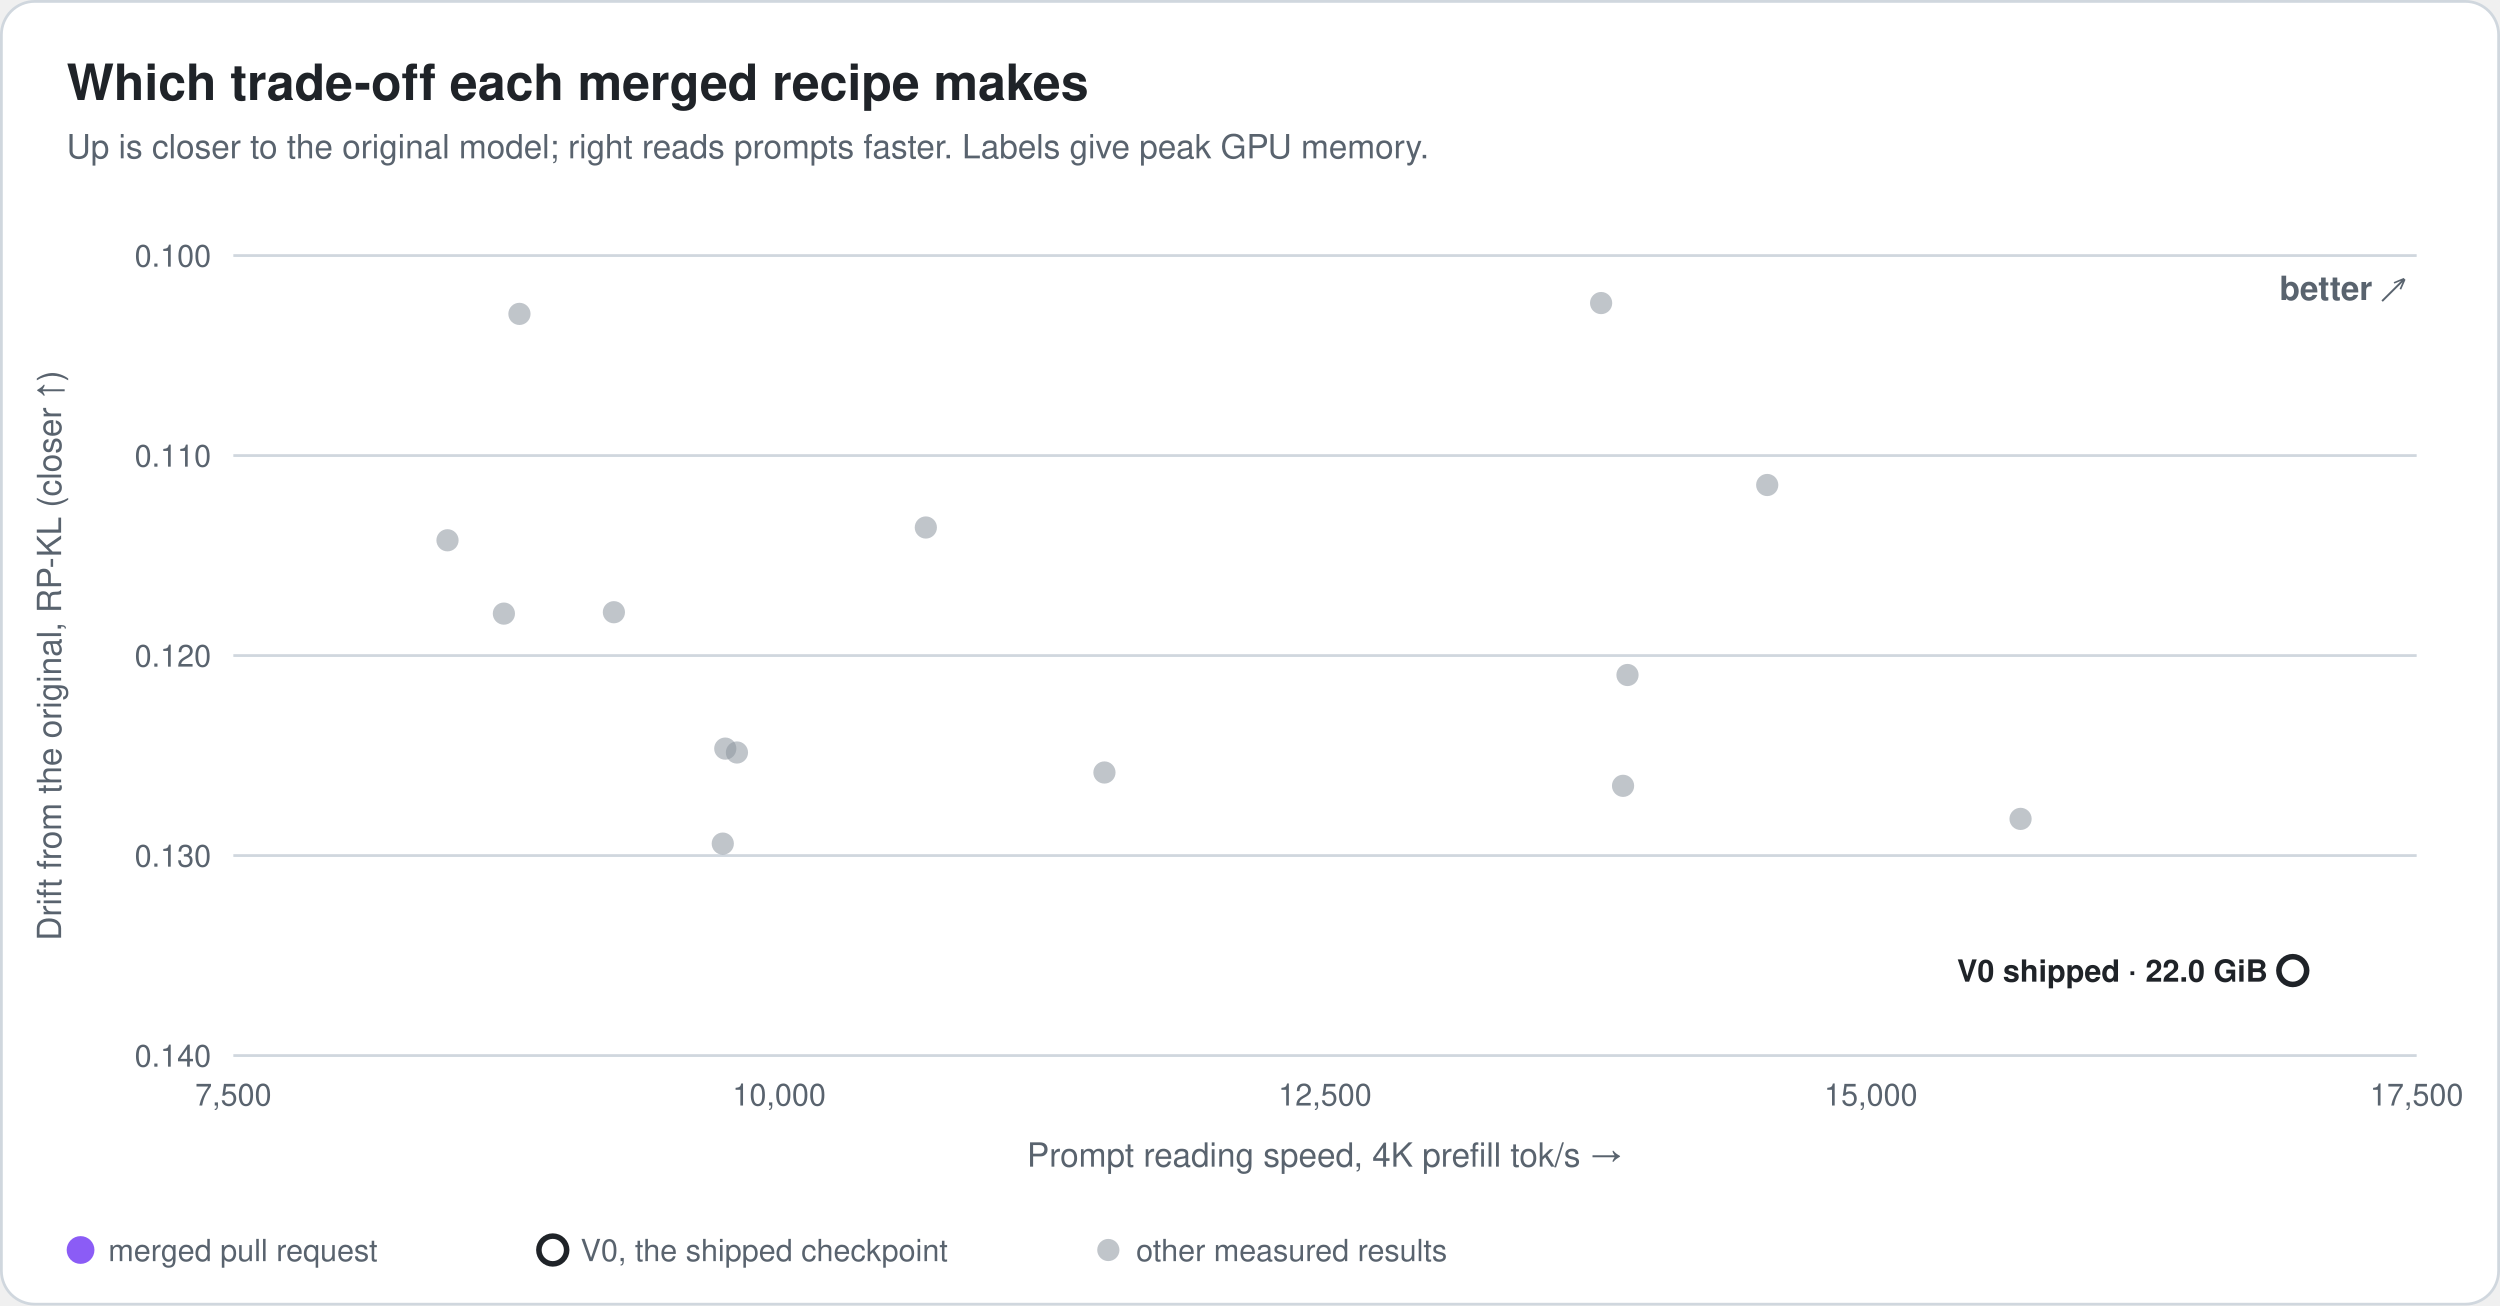
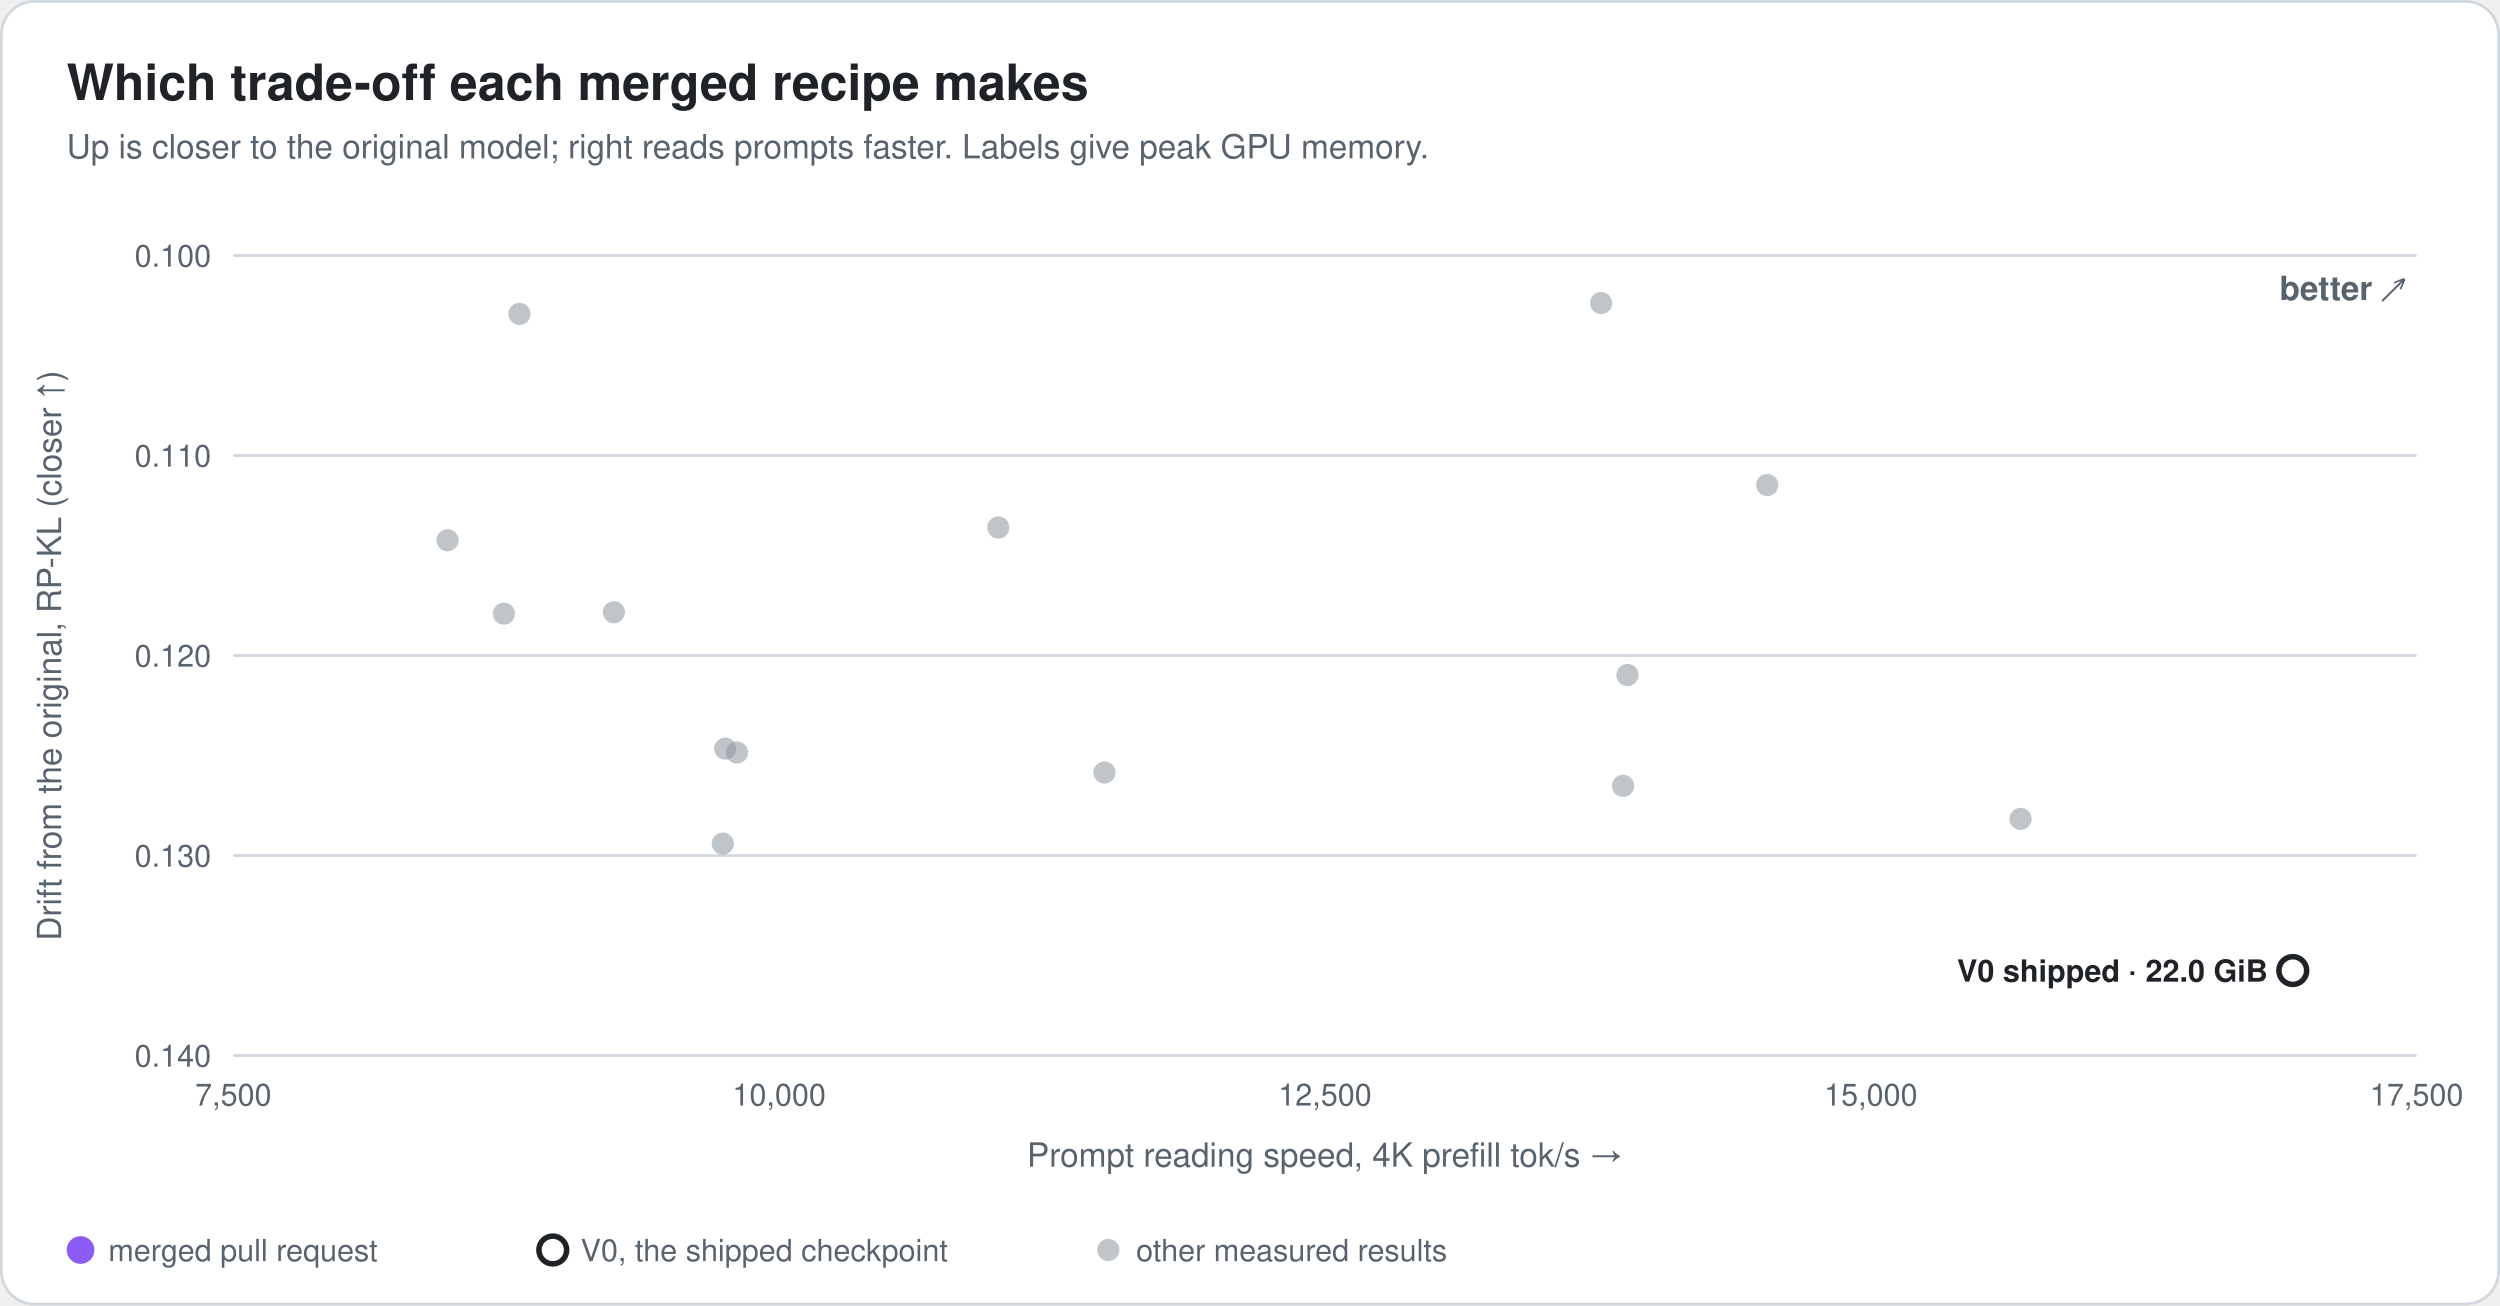
<svg xmlns="http://www.w3.org/2000/svg" width="900" height="470" viewBox="0 0 900 470" font-family="-apple-system,BlinkMacSystemFont,'Segoe UI',Helvetica,Arial,sans-serif" role="img" aria-label="Trade-offs of 0 merged recipes against the shipped checkpoint">
  <style>
.bg{fill:#ffffff;stroke:#d0d7de}.t{fill:#1f2328}.m{fill:#59636e}.rule{stroke:#d0d7de}.ring{stroke:#ffffff}
.acc{fill:#8b5cf6}.accl{stroke:#8b5cf6}.wash{fill:#8b5cf6;fill-opacity:.1}.gry{fill:#8c959f}.rej{fill:#d03b3b}.track{fill:#eaeef2}.tk{stroke:#1f2328}
@media (prefers-color-scheme: dark){
.bg{fill:#0d1117;stroke:#30363d}.t{fill:#e6edf3}.m{fill:#9198a1}.rule{stroke:#30363d}.ring{stroke:#0d1117}
.acc{fill:#9a75f8}.accl{stroke:#9a75f8}.wash{fill:#9a75f8;fill-opacity:.14}.gry{fill:#9198a1}.rej{fill:#e5534b}.track{fill:#21262d}.tk{stroke:#e6edf3}}
</style>
  <rect class="bg" x="0.5" y="0.5" width="899" height="469" rx="12" />
  <text x="24.0" y="36.0" class="t" font-size="18" font-weight="600" text-anchor="start">Which trade-off each merged recipe makes</text>
  <text x="24.0" y="57.0" class="m" font-size="12" font-weight="400" text-anchor="start">Up is closer to the original model; right reads prompts faster. Labels give peak GPU memory.</text>
  <line class="rule" x1="84" x2="870" y1="92.0" y2="92.0" stroke-width="1" />
  <text x="76.0" y="96.0" class="m" font-size="11" font-weight="400" text-anchor="end">0.100</text>
  <line class="rule" x1="84" x2="870" y1="164.0" y2="164.0" stroke-width="1" />
  <text x="76.0" y="168.0" class="m" font-size="11" font-weight="400" text-anchor="end">0.110</text>
  <line class="rule" x1="84" x2="870" y1="236.0" y2="236.0" stroke-width="1" />
  <text x="76.0" y="240.0" class="m" font-size="11" font-weight="400" text-anchor="end">0.120</text>
  <line class="rule" x1="84" x2="870" y1="308.0" y2="308.0" stroke-width="1" />
  <text x="76.0" y="312.0" class="m" font-size="11" font-weight="400" text-anchor="end">0.130</text>
  <line class="rule" x1="84" x2="870" y1="380.0" y2="380.0" stroke-width="1" />
  <text x="76.0" y="384.0" class="m" font-size="11" font-weight="400" text-anchor="end">0.140</text>
  <text x="84.0" y="398.0" class="m" font-size="11" font-weight="400" text-anchor="middle">7,500</text>
  <text x="280.5" y="398.0" class="m" font-size="11" font-weight="400" text-anchor="middle">10,000</text>
  <text x="477.0" y="398.0" class="m" font-size="11" font-weight="400" text-anchor="middle">12,500</text>
  <text x="673.5" y="398.0" class="m" font-size="11" font-weight="400" text-anchor="middle">15,000</text>
  <text x="870.0" y="398.0" class="m" font-size="11" font-weight="400" text-anchor="middle">17,500</text>
  <text x="477.0" y="420.0" class="m" font-size="12" font-weight="400" text-anchor="middle">Prompt reading speed, 4K prefill tok/s →</text>
  <text x="22" y="236.0" class="m" font-size="12" text-anchor="middle" transform="rotate(-90 22 236.0)">Drift from the original, RP-KL (closer ↑)</text>
  <text x="866.0" y="108.0" class="m" font-size="12" font-weight="600" text-anchor="end">better ↗</text>
  <circle class="gry" cx="161.1" cy="194.5" r="4" opacity=".55" />
  <circle class="gry" cx="576.4" cy="109.1" r="4" opacity=".55" />
  <circle class="gry" cx="584.3" cy="282.9" r="4" opacity=".55" />
  <circle class="gry" cx="727.4" cy="294.8" r="4" opacity=".55" />
  <circle class="gry" cx="260.2" cy="303.7" r="4" opacity=".55" />
  <circle class="gry" cx="261.1" cy="269.5" r="4" opacity=".55" />
  <circle class="gry" cx="181.4" cy="220.9" r="4" opacity=".55" />
-   <circle class="gry" cx="333.3" cy="189.9" r="4" opacity=".55" />
+   <circle class="gry" cx="359.4" cy="189.9" r="4" opacity=".55" />
  <circle class="gry" cx="397.6" cy="278.1" r="4" opacity=".55" />
  <circle class="gry" cx="187.0" cy="113.0" r="4" opacity=".55" />
  <circle class="gry" cx="585.9" cy="243.0" r="4" opacity=".55" />
  <circle class="gry" cx="636.2" cy="174.6" r="4" opacity=".55" />
  <circle class="gry" cx="221.0" cy="220.4" r="4" opacity=".55" />
  <circle class="gry" cx="265.3" cy="270.9" r="4" opacity=".55" />
  <circle class="tk" cx="825.4" cy="349.4" r="5" fill="none" stroke-width="2" />
  <text x="816.4" y="353.4" class="t" font-size="11" font-weight="600" text-anchor="end">V0 shipped · 22.0 GiB</text>
  <circle class="acc" cx="29" cy="450" r="5" />
  <text x="39.0" y="454.0" class="m" font-size="11" font-weight="400" text-anchor="start">merged pull request</text>
  <circle class="tk" cx="199" cy="450" r="5" fill="none" stroke-width="2" />
  <text x="209.0" y="454.0" class="m" font-size="11" font-weight="400" text-anchor="start">V0, the shipped checkpoint</text>
  <circle class="gry" cx="399" cy="450" r="4" opacity=".55" />
  <text x="409.0" y="454.0" class="m" font-size="11" font-weight="400" text-anchor="start">other measured results</text>
</svg>
